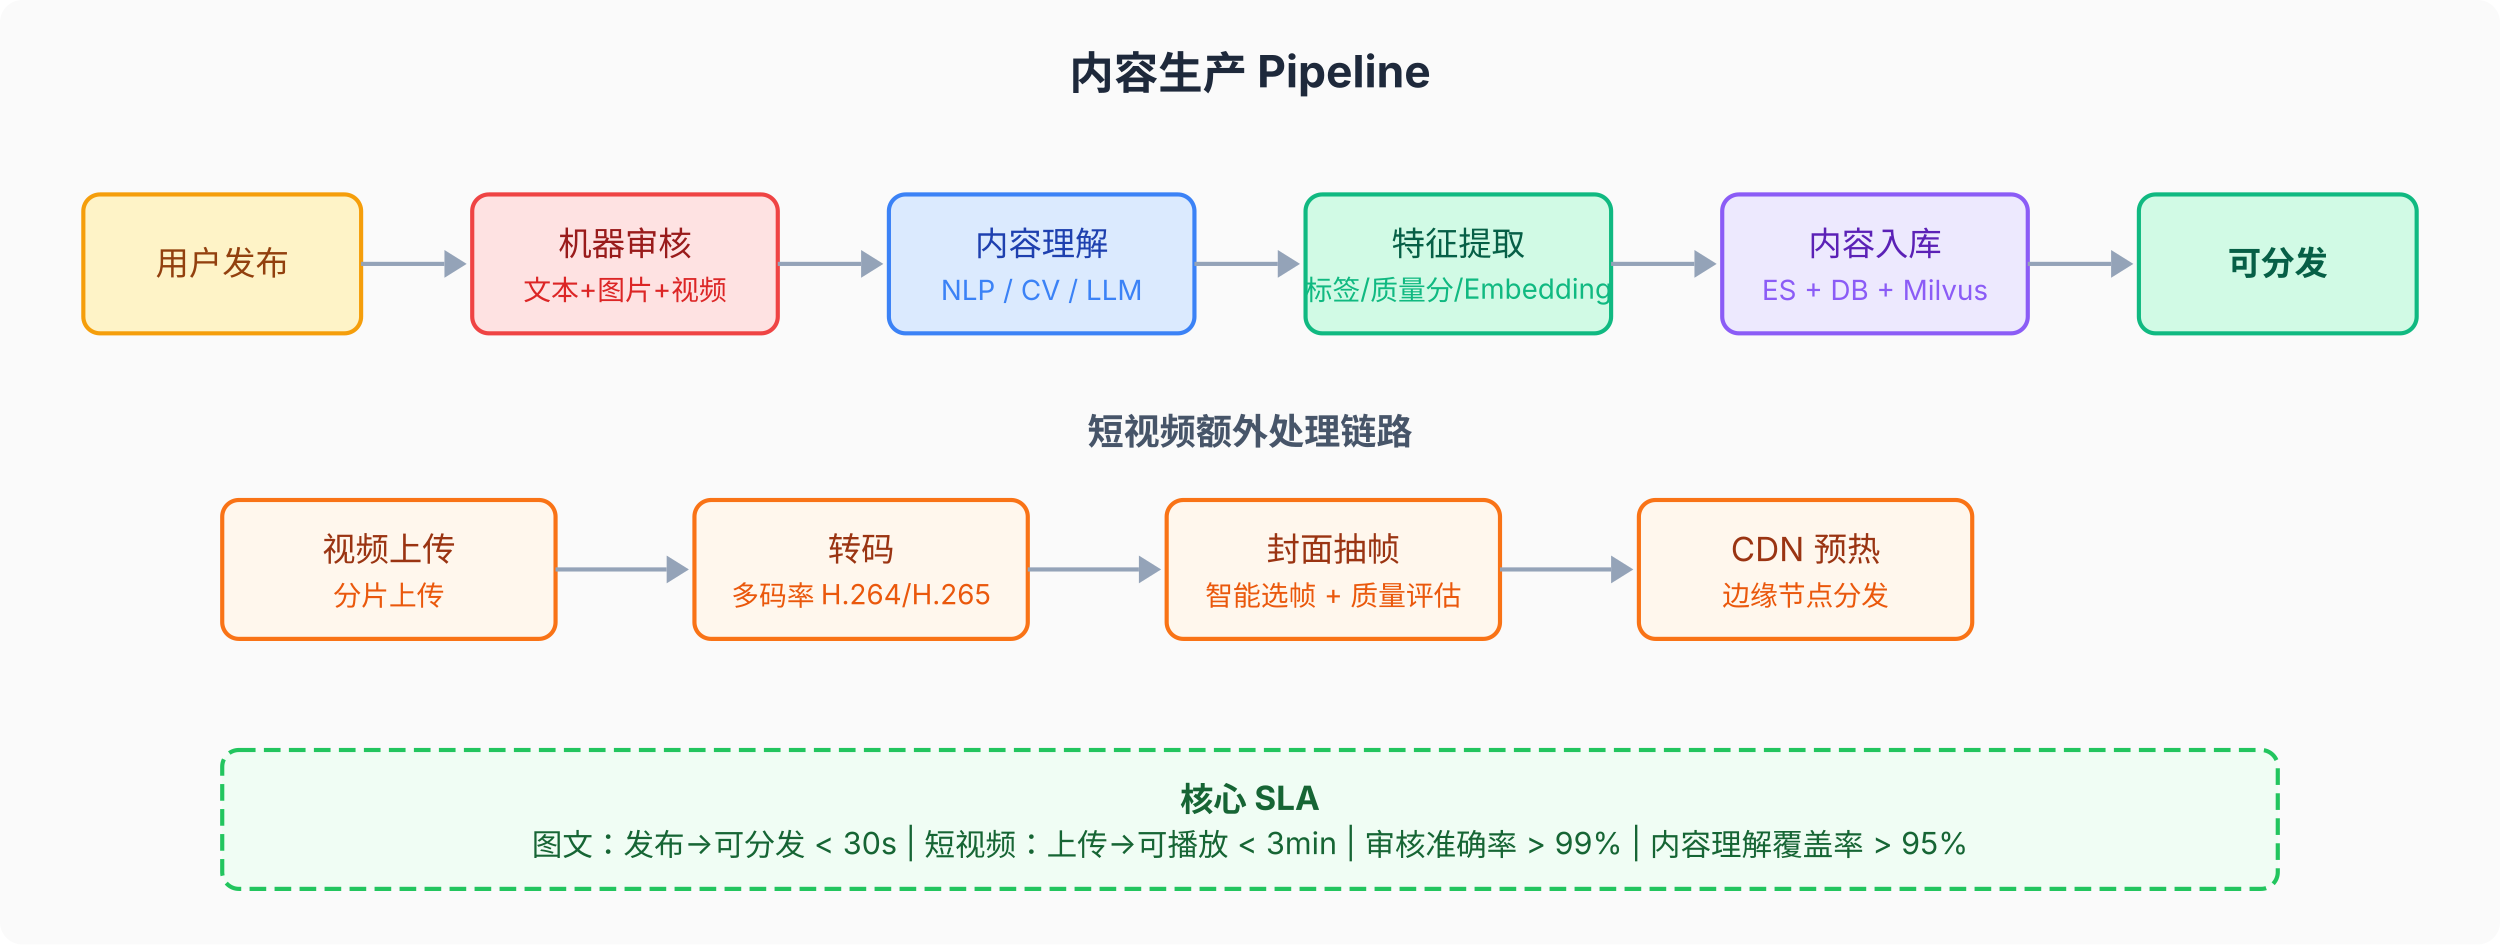
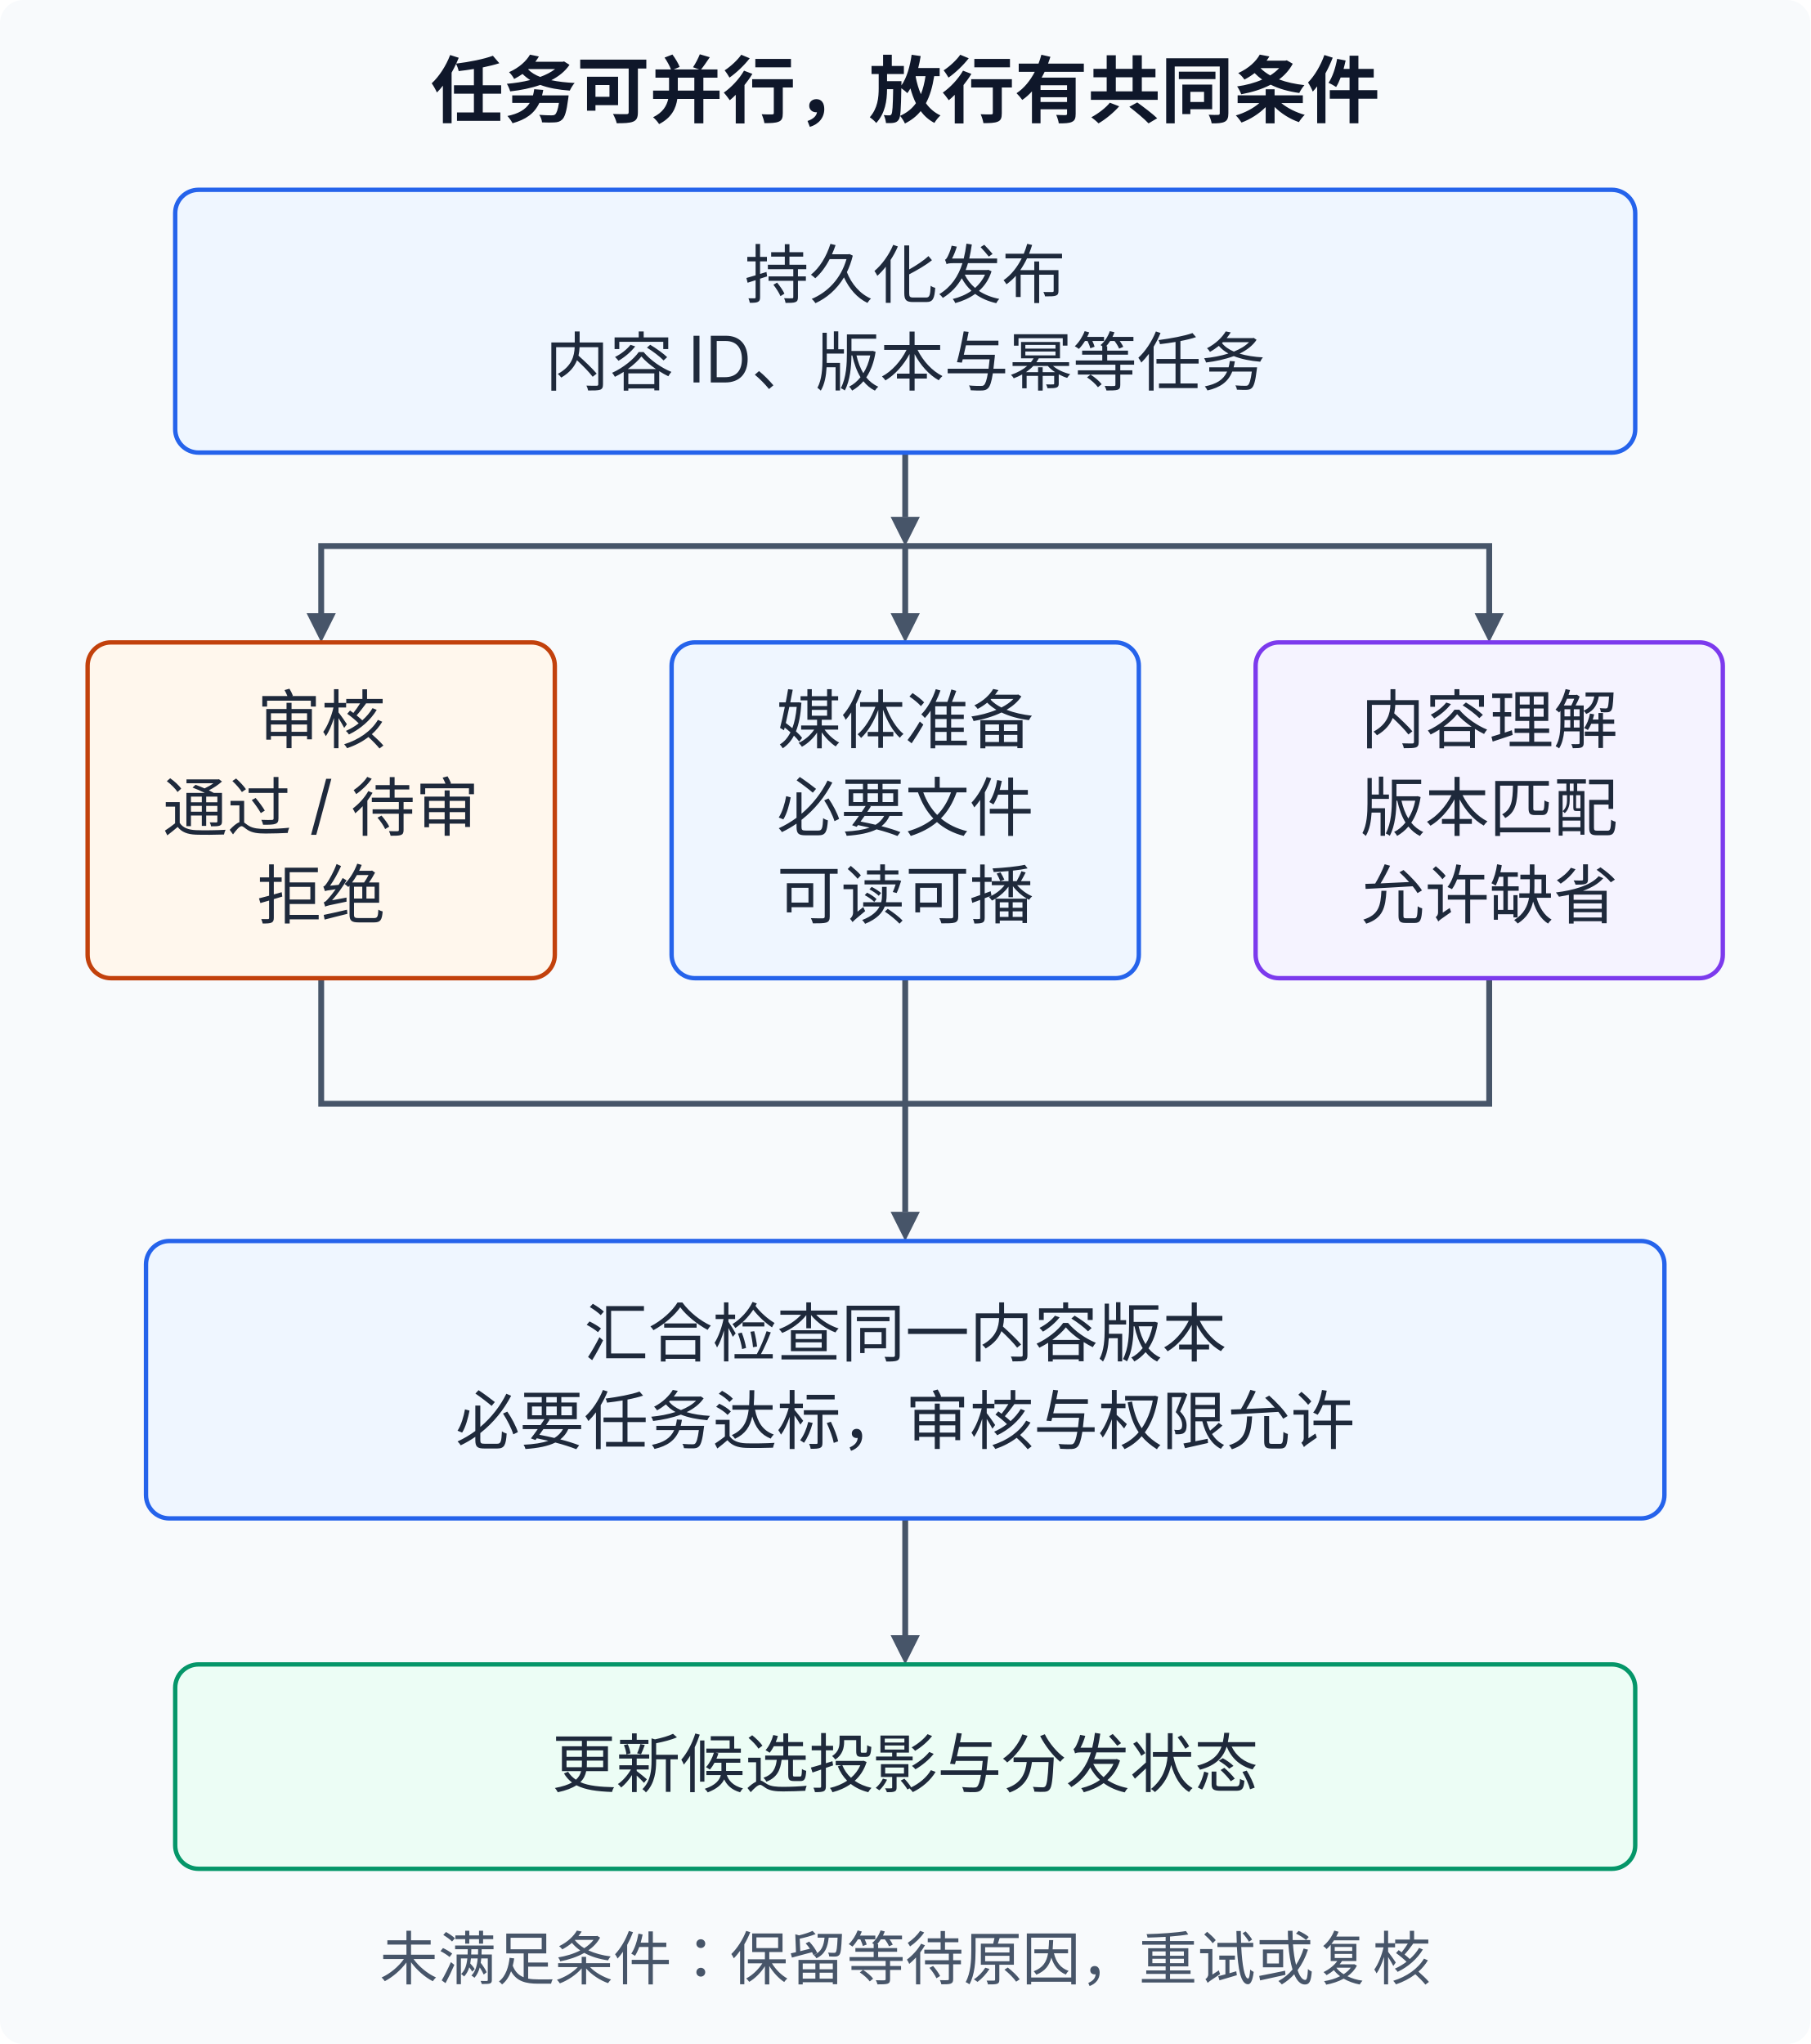
- <svg xmlns="http://www.w3.org/2000/svg" viewBox="0 0 900 340" font-family="system-ui, -apple-system, 'PingFang SC', sans-serif">
-   <rect width="900" height="340" fill="#FAFAFA" rx="8" />
-   <text x="450" y="32" text-anchor="middle" font-size="16" font-weight="bold" fill="#1E293B">内容生产 Pipeline</text>
-   <rect x="30" y="70" width="100" height="50" rx="6" fill="#FEF3C7" stroke="#F59E0B" stroke-width="1.5" />
-   <text x="80" y="99" text-anchor="middle" font-size="12" fill="#92400E">用户发布</text>
-   <line x1="130" y1="95" x2="160" y2="95" stroke="#94A3B8" stroke-width="1.5" />
-   <polygon points="168,95 160,90 160,100" fill="#94A3B8" />
-   <rect x="170" y="70" width="110" height="50" rx="6" fill="#FEE2E2" stroke="#EF4444" stroke-width="1.5" />
-   <text x="225" y="92" text-anchor="middle" font-size="12" fill="#991B1B">机器审核</text>
-   <text x="225" y="108" text-anchor="middle" font-size="10" fill="#DC2626">文本+图片+视频</text>
-   <line x1="280" y1="95" x2="310" y2="95" stroke="#94A3B8" stroke-width="1.5" />
-   <polygon points="318,95 310,90 310,100" fill="#94A3B8" />
-   <rect x="320" y="70" width="110" height="50" rx="6" fill="#DBEAFE" stroke="#3B82F6" stroke-width="1.5" />
-   <text x="375" y="92" text-anchor="middle" font-size="12" fill="#1E40AF">内容理解</text>
-   <text x="375" y="108" text-anchor="middle" font-size="10" fill="#3B82F6">NLP / CV / LLM</text>
-   <line x1="430" y1="95" x2="460" y2="95" stroke="#94A3B8" stroke-width="1.5" />
-   <polygon points="468,95 460,90 460,100" fill="#94A3B8" />
-   <rect x="470" y="70" width="110" height="50" rx="6" fill="#D1FAE5" stroke="#10B981" stroke-width="1.5" />
-   <text x="525" y="92" text-anchor="middle" font-size="12" fill="#065F46">特征提取</text>
-   <text x="525" y="108" text-anchor="middle" font-size="10" fill="#10B981">标签/质量分/Embedding</text>
-   <line x1="580" y1="95" x2="610" y2="95" stroke="#94A3B8" stroke-width="1.5" />
-   <polygon points="618,95 610,90 610,100" fill="#94A3B8" />
-   <rect x="620" y="70" width="110" height="50" rx="6" fill="#EDE9FE" stroke="#8B5CF6" stroke-width="1.5" />
-   <text x="675" y="92" text-anchor="middle" font-size="12" fill="#5B21B6">内容入库</text>
-   <text x="675" y="108" text-anchor="middle" font-size="10" fill="#8B5CF6">ES + DB + Milvus</text>
-   <line x1="730" y1="95" x2="760" y2="95" stroke="#94A3B8" stroke-width="1.5" />
-   <polygon points="768,95 760,90 760,100" fill="#94A3B8" />
-   <rect x="770" y="70" width="100" height="50" rx="6" fill="#D1FAE5" stroke="#10B981" stroke-width="1.5" />
-   <text x="820" y="99" text-anchor="middle" font-size="12" font-weight="bold" fill="#065F46">可分发</text>
-   <text x="450" y="160" text-anchor="middle" font-size="13" font-weight="bold" fill="#475569">短视频额外处理链路</text>
-   <rect x="80" y="180" width="120" height="50" rx="6" fill="#FFF7ED" stroke="#F97316" stroke-width="1.5" />
-   <text x="140" y="202" text-anchor="middle" font-size="12" fill="#9A3412">视频上传</text>
-   <text x="140" y="218" text-anchor="middle" font-size="10" fill="#EA580C">分片上传</text>
-   <line x1="200" y1="205" x2="240" y2="205" stroke="#94A3B8" stroke-width="1.5" />
-   <polygon points="248,205 240,200 240,210" fill="#94A3B8" />
-   <rect x="250" y="180" width="120" height="50" rx="6" fill="#FFF7ED" stroke="#F97316" stroke-width="1.5" />
-   <text x="310" y="202" text-anchor="middle" font-size="12" fill="#9A3412">转码</text>
-   <text x="310" y="218" text-anchor="middle" font-size="10" fill="#EA580C">多码率 H.264/H.265</text>
-   <line x1="370" y1="205" x2="410" y2="205" stroke="#94A3B8" stroke-width="1.5" />
-   <polygon points="418,205 410,200 410,210" fill="#94A3B8" />
-   <rect x="420" y="180" width="120" height="50" rx="6" fill="#FFF7ED" stroke="#F97316" stroke-width="1.5" />
-   <text x="480" y="202" text-anchor="middle" font-size="12" fill="#9A3412">封面抽帧</text>
-   <text x="480" y="218" text-anchor="middle" font-size="10" fill="#EA580C">智能选帧 + 质量评估</text>
-   <line x1="540" y1="205" x2="580" y2="205" stroke="#94A3B8" stroke-width="1.5" />
-   <polygon points="588,205 580,200 580,210" fill="#94A3B8" />
-   <rect x="590" y="180" width="120" height="50" rx="6" fill="#FFF7ED" stroke="#F97316" stroke-width="1.5" />
-   <text x="650" y="202" text-anchor="middle" font-size="12" fill="#9A3412">CDN 预热</text>
-   <text x="650" y="218" text-anchor="middle" font-size="10" fill="#EA580C">边缘节点分发</text>
-   <rect x="80" y="270" width="740" height="50" rx="6" fill="#F0FDF4" stroke="#22C55E" stroke-width="1.5" stroke-dasharray="6,3" />
-   <text x="450" y="292" text-anchor="middle" font-size="12" font-weight="bold" fill="#166534">核心 SLA</text>
-   <text x="450" y="308" text-anchor="middle" font-size="11" fill="#166534">图文：发布→可分发 &lt; 30s  |  短视频：上传→可播放 &lt; 3min  |  审核准确率 &gt; 99%  |  内容理解覆盖率 &gt; 95%</text>
+ <svg xmlns="http://www.w3.org/2000/svg" width="620" height="700" viewBox="0 0 620 700" role="img" aria-label="任务可并行，放行有共同条件" font-family="system-ui, -apple-system, 'PingFang SC', sans-serif">
+   <rect x="0" y="0" width="620" height="700" rx="8" fill="#f8fafc" />
+   <text x="310" y="40" text-anchor="middle" font-size="25" font-weight="700" fill="#0f172a">任务可并行，放行有共同条件</text>
+   <path d="M310 155 V177" fill="none" stroke="#475569" stroke-width="2" />
+   <polygon points="305,177 310,187 315,177" fill="#475569" />
+   <path d="M110 210 V187 H510 V210 M310 187 V210" fill="none" stroke="#475569" stroke-width="2" />
+   <polygon points="105,210 110,220 115,210" fill="#475569" />
+   <polygon points="305,210 310,220 315,210" fill="#475569" />
+   <polygon points="505,210 510,220 515,210" fill="#475569" />
+   <path d="M110 335 V378 H310" fill="none" stroke="#475569" stroke-width="2" />
+   <path d="M310 335 V378 H310" fill="none" stroke="#475569" stroke-width="2" />
+   <path d="M510 335 V378 H310" fill="none" stroke="#475569" stroke-width="2" />
+   <path d="M310 378 V415" fill="none" stroke="#475569" stroke-width="2" />
+   <polygon points="305,415 310,425 315,415" fill="#475569" />
+   <path d="M310 520 V560" fill="none" stroke="#475569" stroke-width="2" />
+   <polygon points="305,560 310,570 315,560" fill="#475569" />
+   <rect x="60" y="65" width="500" height="90" rx="8" fill="#eff6ff" stroke="#2563eb" stroke-width="1.5" />
+   <text x="310.0" y="102.0" text-anchor="middle" font-size="22" fill="#1e293b">持久化发布</text>
+   <text x="310.0" y="132.0" text-anchor="middle" font-size="22" fill="#1e293b">内容 ID、版本与幂等任务</text>
+   <rect x="30" y="220" width="160" height="115" rx="8" fill="#fff7ed" stroke="#c2410c" stroke-width="1.5" />
+   <text x="110.0" y="254.5" text-anchor="middle" font-size="22" fill="#1e293b">审核</text>
+   <text x="110.0" y="284.5" text-anchor="middle" font-size="22" fill="#1e293b">通过 / 待审</text>
+   <text x="110.0" y="314.5" text-anchor="middle" font-size="22" fill="#1e293b">拒绝</text>
+   <rect x="230" y="220" width="160" height="115" rx="8" fill="#eff6ff" stroke="#2563eb" stroke-width="1.5" />
+   <text x="310.0" y="254.5" text-anchor="middle" font-size="22" fill="#1e293b">媒体准备</text>
+   <text x="310.0" y="284.5" text-anchor="middle" font-size="22" fill="#1e293b">必要文件</text>
+   <text x="310.0" y="314.5" text-anchor="middle" font-size="22" fill="#1e293b">可读可播</text>
+   <rect x="430" y="220" width="160" height="115" rx="8" fill="#f5f3ff" stroke="#7c3aed" stroke-width="1.5" />
+   <text x="510.0" y="254.5" text-anchor="middle" font-size="22" fill="#1e293b">内容理解</text>
+   <text x="510.0" y="284.5" text-anchor="middle" font-size="22" fill="#1e293b">版本匹配</text>
+   <text x="510.0" y="314.5" text-anchor="middle" font-size="22" fill="#1e293b">允许缺省</text>
+   <rect x="50" y="425" width="520" height="95" rx="8" fill="#eff6ff" stroke="#2563eb" stroke-width="1.5" />
+   <text x="310.0" y="464.5" text-anchor="middle" font-size="22" fill="#1e293b">汇合检查同一内容版本</text>
+   <text x="310.0" y="494.5" text-anchor="middle" font-size="22" fill="#1e293b">必要任务达标，审核与权限允许</text>
+   <rect x="60" y="570" width="500" height="70" rx="8" fill="#ecfdf5" stroke="#059669" stroke-width="1.5" />
+   <text x="310.0" y="612.0" text-anchor="middle" font-size="22" fill="#1e293b">更新候选投影与分发状态</text>
+   <text x="310" y="678" text-anchor="middle" font-size="20" fill="#475569">未满足条件：保留等待原因，重试或复核</text>
</svg>
